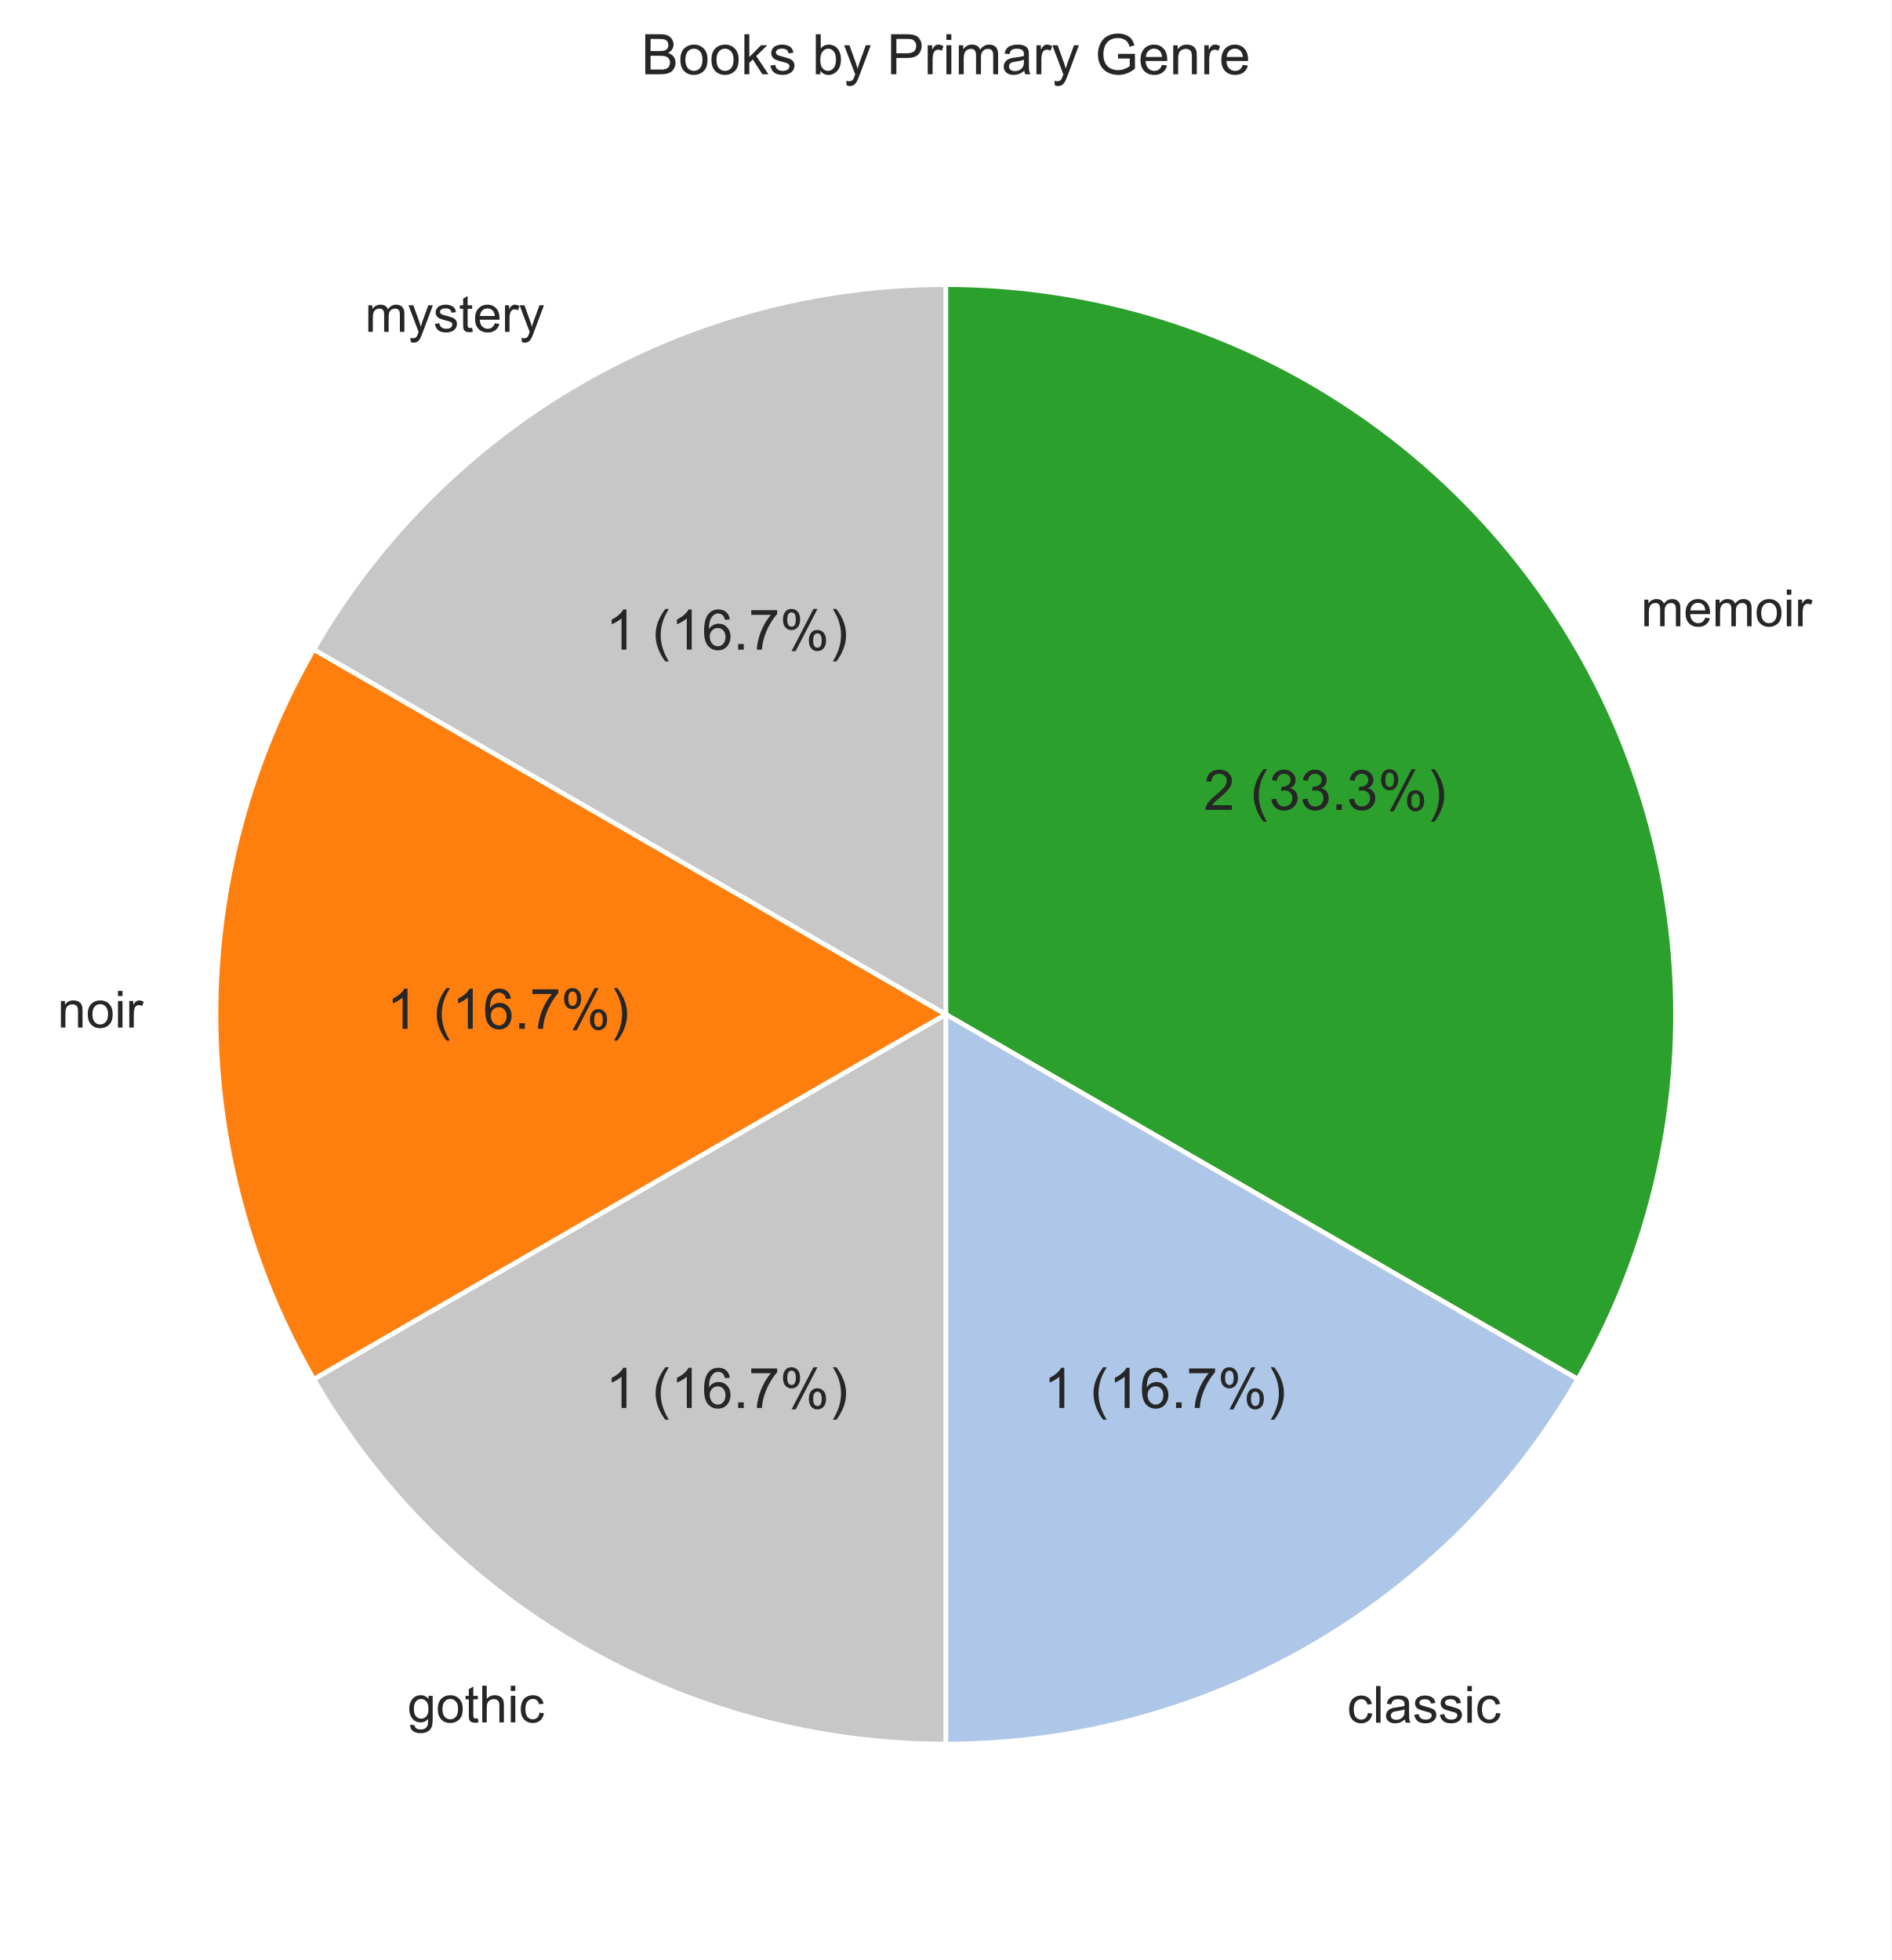
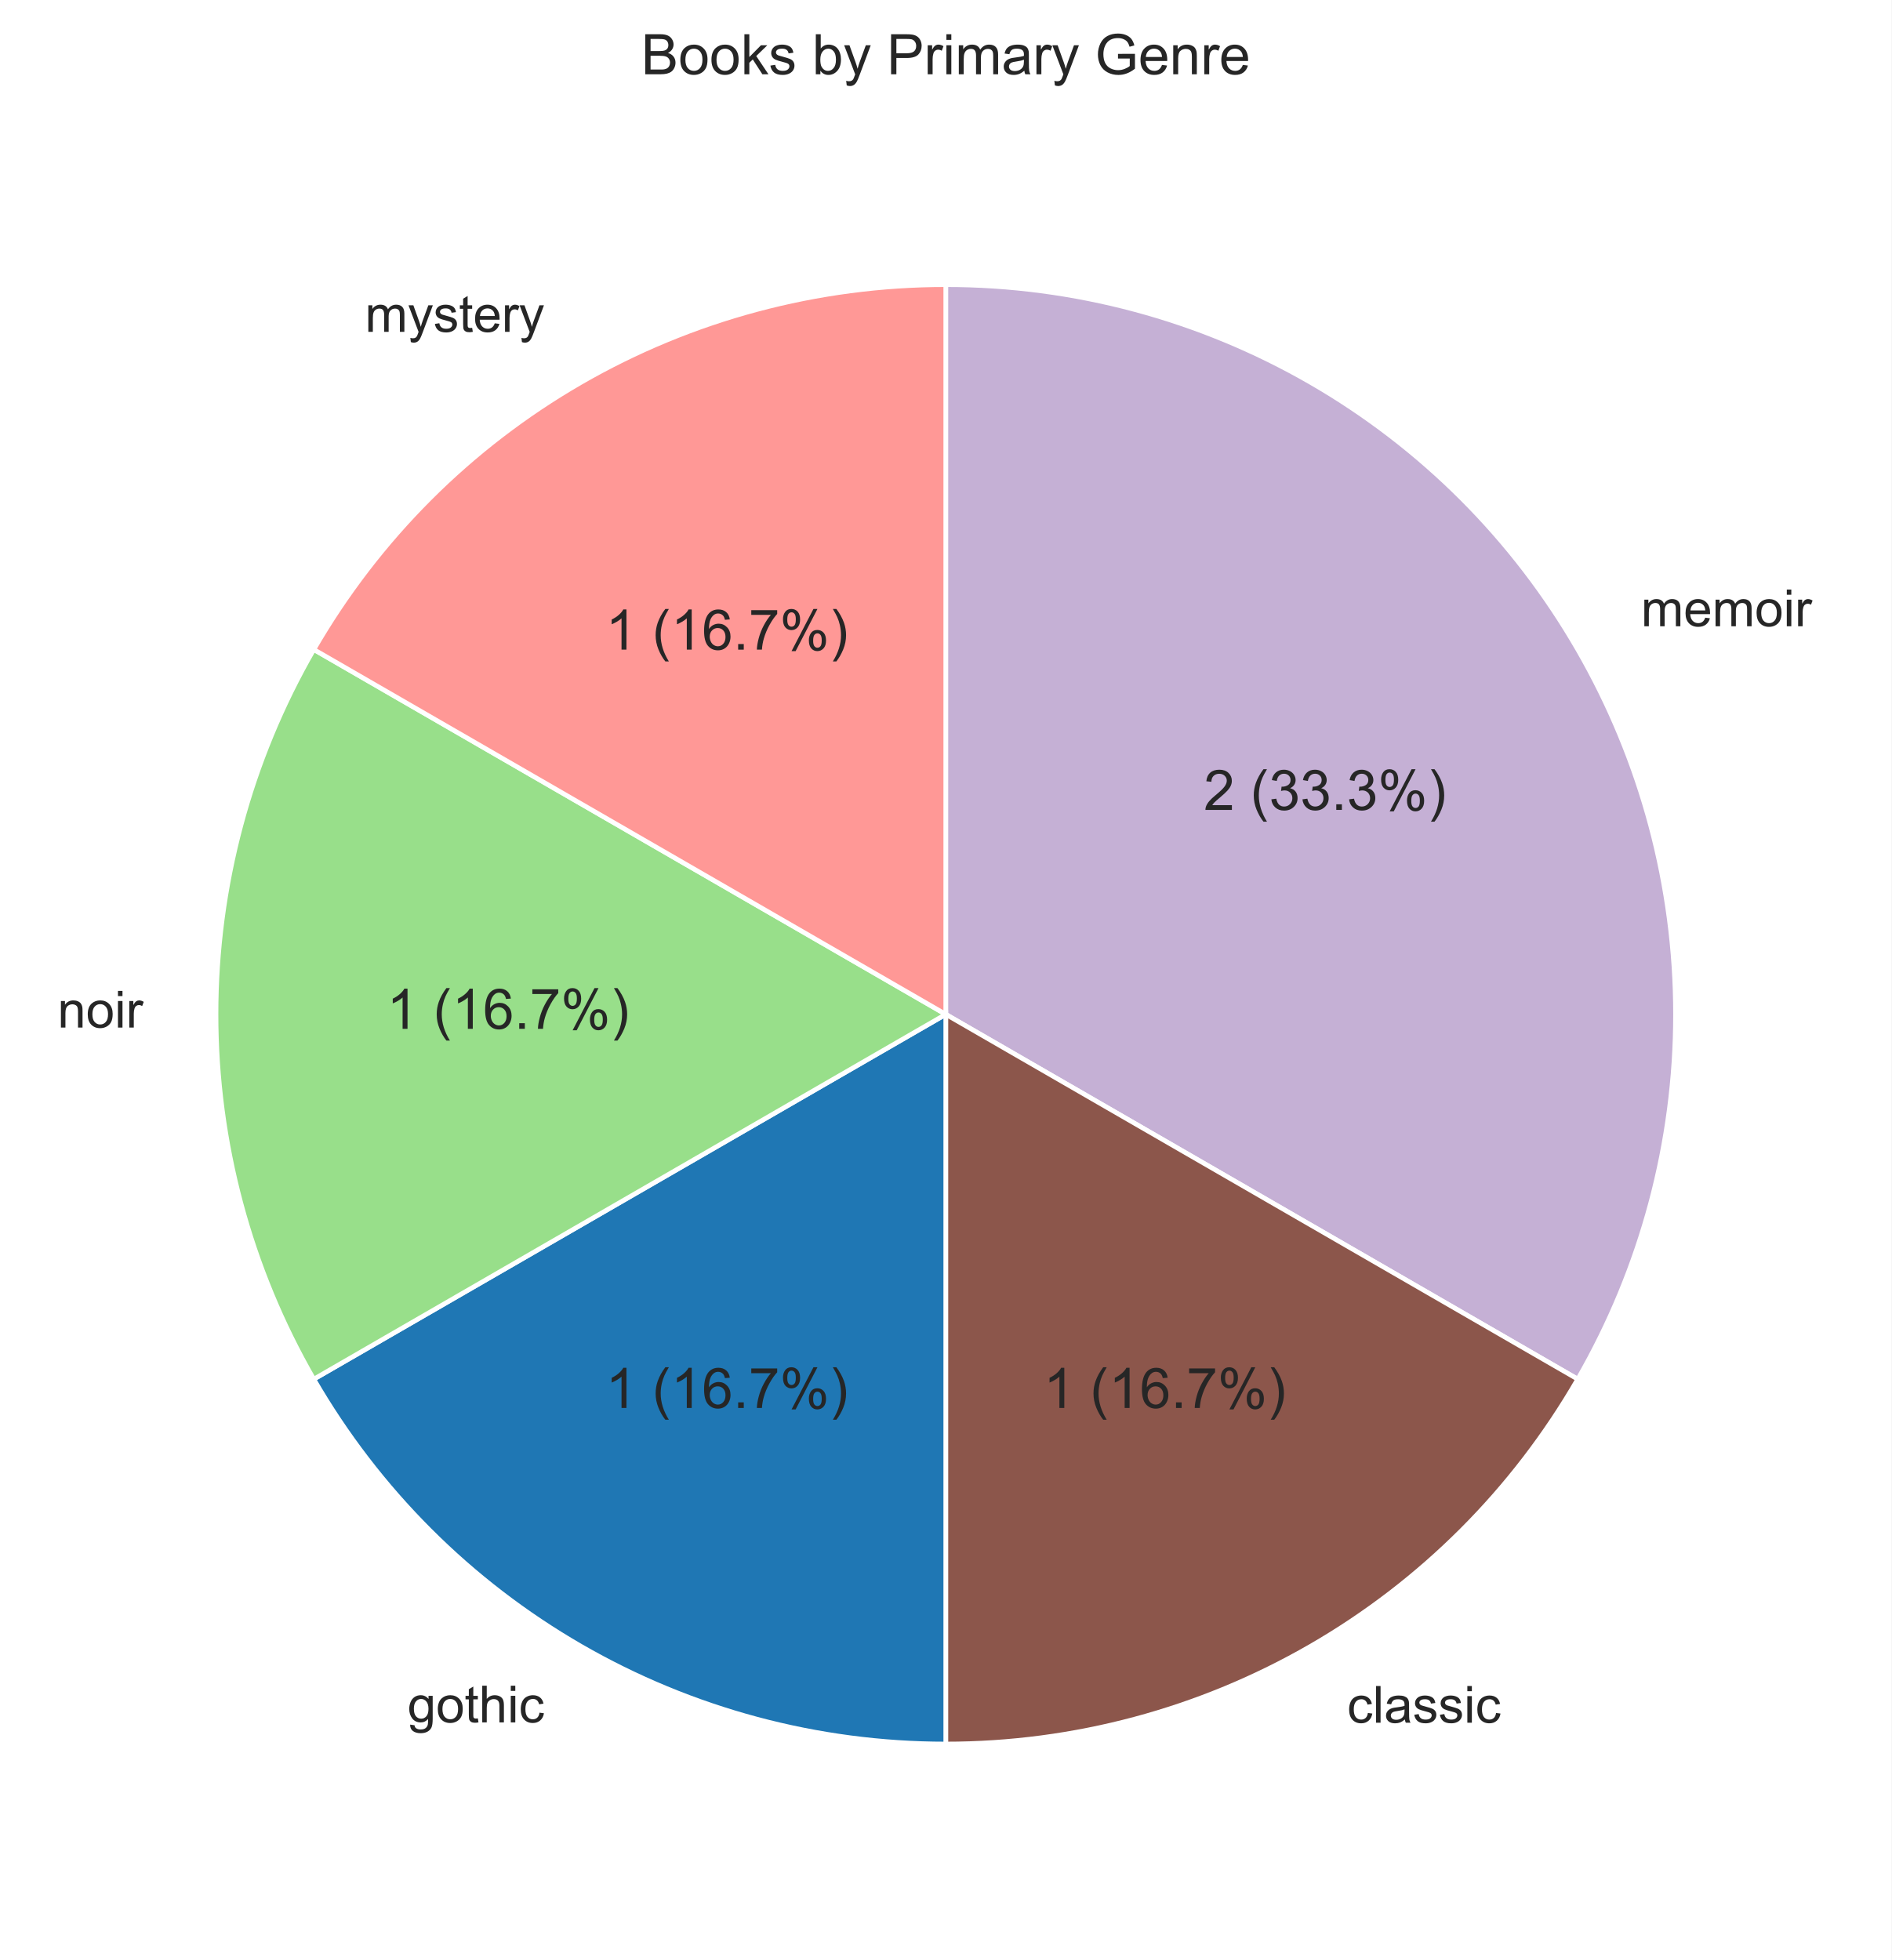
<svg xmlns="http://www.w3.org/2000/svg" xmlns:xlink="http://www.w3.org/1999/xlink" width="405.84pt" height="420.576pt" viewBox="0 0 405.84 420.576" version="1.1">
  <defs>
    <style type="text/css">*{stroke-linejoin: round; stroke-linecap: butt}</style>
  </defs>
  <g id="figure_1">
    <g id="patch_1">
      <path d="M 0 420.576  L 405.84 420.576  L 405.84 0  L 0 0  z " style="fill: #ffffff" />
    </g>
    <g id="axes_1">
      <g id="matplotlib.axis_1" />
      <g id="matplotlib.axis_2" />
      <g id="patch_2">
-         <path d="M 338.519 295.944  C 352.26 272.143 359.496 245.138 359.496 217.656  C 359.496 190.173 352.26 163.168 338.519 139.368  C 324.777 115.567 305.009 95.798 281.208 82.057  C 257.407 68.315 230.403 61.08 202.92 61.08  L 202.92 217.656  z " style="fill: #2ca02c; stroke: #ffffff; stroke-linejoin: miter" />
+         <path d="M 338.519 295.944  C 352.26 272.143 359.496 245.138 359.496 217.656  C 359.496 190.173 352.26 163.168 338.519 139.368  C 324.777 115.567 305.009 95.798 281.208 82.057  C 257.407 68.315 230.403 61.08 202.92 61.08  L 202.92 217.656  z " style="fill: #c5b0d5; stroke: #ffffff; stroke-linejoin: miter" />
      </g>
      <g id="patch_3">
-         <path d="M 202.92 374.232  C 230.403 374.232 257.407 366.996 281.208 353.254  C 305.009 339.513 324.777 319.744 338.519 295.944  L 202.92 217.656  z " style="fill: #aec7e8; stroke: #ffffff; stroke-linejoin: miter" />
+         <path d="M 202.92 374.232  C 230.403 374.232 257.407 366.996 281.208 353.254  C 305.009 339.513 324.777 319.744 338.519 295.944  L 202.92 217.656  z " style="fill: #8c564b; stroke: #ffffff; stroke-linejoin: miter" />
      </g>
      <g id="patch_4">
-         <path d="M 67.321 295.944  C 81.063 319.744 100.831 339.513 124.632 353.254  C 148.433 366.996 175.437 374.232 202.92 374.232  L 202.92 217.656  z " style="fill: #c7c7c7; stroke: #ffffff; stroke-linejoin: miter" />
+         <path d="M 67.321 295.944  C 81.063 319.744 100.831 339.513 124.632 353.254  C 148.433 366.996 175.437 374.232 202.92 374.232  L 202.92 217.656  z " style="fill: #1f77b4; stroke: #ffffff; stroke-linejoin: miter" />
      </g>
      <g id="patch_5">
-         <path d="M 67.321 139.368  C 53.58 163.168 46.344 190.173 46.344 217.656  C 46.344 245.138 53.58 272.143 67.321 295.944  L 202.92 217.656  z " style="fill: #ff7f0e; stroke: #ffffff; stroke-linejoin: miter" />
+         <path d="M 67.321 139.368  C 53.58 163.168 46.344 190.173 46.344 217.656  C 46.344 245.138 53.58 272.143 67.321 295.944  L 202.92 217.656  z " style="fill: #98df8a; stroke: #ffffff; stroke-linejoin: miter" />
      </g>
      <g id="patch_6">
-         <path d="M 202.92 61.08  C 175.437 61.08 148.433 68.315 124.632 82.057  C 100.831 95.798 81.063 115.567 67.321 139.368  L 202.92 217.656  z " style="fill: #c7c7c7; stroke: #ffffff; stroke-linejoin: miter" />
+         <path d="M 202.92 61.08  C 175.437 61.08 148.433 68.315 124.632 82.057  C 100.831 95.798 81.063 115.567 67.321 139.368  L 202.92 217.656  z " style="fill: #ff9896; stroke: #ffffff; stroke-linejoin: miter" />
      </g>
      <g id="text_1">
        <g style="fill: #262626" transform="translate(352.0787 134.3825) scale(0.11 -0.11)">
          <defs>
            <path id="ArialMT-6d" d="M 422 0  L 422 3319  L 925 3319  L 925 2853  Q 1081 3097 1340 3245  Q 1600 3394 1931 3394  Q 2300 3394 2536 3241  Q 2772 3088 2869 2813  Q 3263 3394 3894 3394  Q 4388 3394 4653 3120  Q 4919 2847 4919 2278  L 4919 0  L 4359 0  L 4359 2091  Q 4359 2428 4304 2576  Q 4250 2725 4106 2815  Q 3963 2906 3769 2906  Q 3419 2906 3187 2673  Q 2956 2441 2956 1928  L 2956 0  L 2394 0  L 2394 2156  Q 2394 2531 2256 2718  Q 2119 2906 1806 2906  Q 1569 2906 1367 2781  Q 1166 2656 1075 2415  Q 984 2175 984 1722  L 984 0  L 422 0  z " transform="scale(0.015625)" />
            <path id="ArialMT-65" d="M 2694 1069  L 3275 997  Q 3138 488 2766 206  Q 2394 -75 1816 -75  Q 1088 -75 661 373  Q 234 822 234 1631  Q 234 2469 665 2931  Q 1097 3394 1784 3394  Q 2450 3394 2872 2941  Q 3294 2488 3294 1666  Q 3294 1616 3291 1516  L 816 1516  Q 847 969 1125 678  Q 1403 388 1819 388  Q 2128 388 2347 550  Q 2566 713 2694 1069  z M 847 1978  L 2700 1978  Q 2663 2397 2488 2606  Q 2219 2931 1791 2931  Q 1403 2931 1139 2672  Q 875 2413 847 1978  z " transform="scale(0.015625)" />
            <path id="ArialMT-6f" d="M 213 1659  Q 213 2581 725 3025  Q 1153 3394 1769 3394  Q 2453 3394 2887 2945  Q 3322 2497 3322 1706  Q 3322 1066 3130 698  Q 2938 331 2570 128  Q 2203 -75 1769 -75  Q 1072 -75 642 372  Q 213 819 213 1659  z M 791 1659  Q 791 1022 1069 705  Q 1347 388 1769 388  Q 2188 388 2466 706  Q 2744 1025 2744 1678  Q 2744 2294 2464 2611  Q 2184 2928 1769 2928  Q 1347 2928 1069 2612  Q 791 2297 791 1659  z " transform="scale(0.015625)" />
            <path id="ArialMT-69" d="M 425 3934  L 425 4581  L 988 4581  L 988 3934  L 425 3934  z M 425 0  L 425 3319  L 988 3319  L 988 0  L 425 0  z " transform="scale(0.015625)" />
            <path id="ArialMT-72" d="M 416 0  L 416 3319  L 922 3319  L 922 2816  Q 1116 3169 1280 3281  Q 1444 3394 1641 3394  Q 1925 3394 2219 3213  L 2025 2691  Q 1819 2813 1613 2813  Q 1428 2813 1281 2702  Q 1134 2591 1072 2394  Q 978 2094 978 1738  L 978 0  L 416 0  z " transform="scale(0.015625)" />
          </defs>
          <use xlink:href="#ArialMT-6d" />
          <use xlink:href="#ArialMT-65" x="83.301" />
          <use xlink:href="#ArialMT-6d" x="138.916" />
          <use xlink:href="#ArialMT-6f" x="222.217" />
          <use xlink:href="#ArialMT-69" x="277.832" />
          <use xlink:href="#ArialMT-72" x="300.049" />
        </g>
      </g>
      <g id="text_2">
        <g style="fill: #262626" transform="translate(258.2683 173.7878) scale(0.12 -0.12)">
          <defs>
            <path id="ArialMT-32" d="M 3222 541  L 3222 0  L 194 0  Q 188 203 259 391  Q 375 700 629 1000  Q 884 1300 1366 1694  Q 2113 2306 2375 2664  Q 2638 3022 2638 3341  Q 2638 3675 2398 3904  Q 2159 4134 1775 4134  Q 1369 4134 1125 3890  Q 881 3647 878 3216  L 300 3275  Q 359 3922 746 4261  Q 1134 4600 1788 4600  Q 2447 4600 2831 4234  Q 3216 3869 3216 3328  Q 3216 3053 3103 2787  Q 2991 2522 2730 2228  Q 2469 1934 1863 1422  Q 1356 997 1212 845  Q 1069 694 975 541  L 3222 541  z " transform="scale(0.015625)" />
            <path id="ArialMT-20" transform="scale(0.015625)" />
            <path id="ArialMT-28" d="M 1497 -1347  Q 1031 -759 709 28  Q 388 816 388 1659  Q 388 2403 628 3084  Q 909 3875 1497 4659  L 1900 4659  Q 1522 4009 1400 3731  Q 1209 3300 1100 2831  Q 966 2247 966 1656  Q 966 153 1900 -1347  L 1497 -1347  z " transform="scale(0.015625)" />
            <path id="ArialMT-33" d="M 269 1209  L 831 1284  Q 928 806 1161 595  Q 1394 384 1728 384  Q 2125 384 2398 659  Q 2672 934 2672 1341  Q 2672 1728 2419 1979  Q 2166 2231 1775 2231  Q 1616 2231 1378 2169  L 1441 2663  Q 1497 2656 1531 2656  Q 1891 2656 2178 2843  Q 2466 3031 2466 3422  Q 2466 3731 2256 3934  Q 2047 4138 1716 4138  Q 1388 4138 1169 3931  Q 950 3725 888 3313  L 325 3413  Q 428 3978 793 4289  Q 1159 4600 1703 4600  Q 2078 4600 2393 4439  Q 2709 4278 2876 4000  Q 3044 3722 3044 3409  Q 3044 3113 2884 2869  Q 2725 2625 2413 2481  Q 2819 2388 3044 2092  Q 3269 1797 3269 1353  Q 3269 753 2831 336  Q 2394 -81 1725 -81  Q 1122 -81 723 278  Q 325 638 269 1209  z " transform="scale(0.015625)" />
            <path id="ArialMT-2e" d="M 581 0  L 581 641  L 1222 641  L 1222 0  L 581 0  z " transform="scale(0.015625)" />
            <path id="ArialMT-25" d="M 372 3481  Q 372 3972 619 4315  Q 866 4659 1334 4659  Q 1766 4659 2048 4351  Q 2331 4044 2331 3447  Q 2331 2866 2045 2552  Q 1759 2238 1341 2238  Q 925 2238 648 2547  Q 372 2856 372 3481  z M 1350 4272  Q 1141 4272 1002 4090  Q 863 3909 863 3425  Q 863 2984 1003 2804  Q 1144 2625 1350 2625  Q 1563 2625 1702 2806  Q 1841 2988 1841 3469  Q 1841 3913 1700 4092  Q 1559 4272 1350 4272  z M 1353 -169  L 3859 4659  L 4316 4659  L 1819 -169  L 1353 -169  z M 3334 1075  Q 3334 1569 3581 1911  Q 3828 2253 4300 2253  Q 4731 2253 5014 1945  Q 5297 1638 5297 1041  Q 5297 459 5011 145  Q 4725 -169 4303 -169  Q 3888 -169 3611 142  Q 3334 453 3334 1075  z M 4316 1866  Q 4103 1866 3964 1684  Q 3825 1503 3825 1019  Q 3825 581 3965 400  Q 4106 219 4313 219  Q 4528 219 4667 400  Q 4806 581 4806 1063  Q 4806 1506 4665 1686  Q 4525 1866 4316 1866  z " transform="scale(0.015625)" />
            <path id="ArialMT-29" d="M 791 -1347  L 388 -1347  Q 1322 153 1322 1656  Q 1322 2244 1188 2822  Q 1081 3291 891 3722  Q 769 4003 388 4659  L 791 4659  Q 1378 3875 1659 3084  Q 1900 2403 1900 1659  Q 1900 816 1576 28  Q 1253 -759 791 -1347  z " transform="scale(0.015625)" />
          </defs>
          <use xlink:href="#ArialMT-32" />
          <use xlink:href="#ArialMT-20" x="55.615" />
          <use xlink:href="#ArialMT-28" x="83.398" />
          <use xlink:href="#ArialMT-33" x="116.699" />
          <use xlink:href="#ArialMT-33" x="172.314" />
          <use xlink:href="#ArialMT-2e" x="227.93" />
          <use xlink:href="#ArialMT-33" x="255.713" />
          <use xlink:href="#ArialMT-25" x="311.328" />
          <use xlink:href="#ArialMT-29" x="400.244" />
        </g>
      </g>
      <g id="text_3">
        <g style="fill: #262626" transform="translate(289.0368 369.658) scale(0.11 -0.11)">
          <defs>
            <path id="ArialMT-63" d="M 2588 1216  L 3141 1144  Q 3050 572 2676 248  Q 2303 -75 1759 -75  Q 1078 -75 664 370  Q 250 816 250 1647  Q 250 2184 428 2587  Q 606 2991 970 3192  Q 1334 3394 1763 3394  Q 2303 3394 2647 3120  Q 2991 2847 3088 2344  L 2541 2259  Q 2463 2594 2264 2762  Q 2066 2931 1784 2931  Q 1359 2931 1093 2626  Q 828 2322 828 1663  Q 828 994 1084 691  Q 1341 388 1753 388  Q 2084 388 2306 591  Q 2528 794 2588 1216  z " transform="scale(0.015625)" />
            <path id="ArialMT-6c" d="M 409 0  L 409 4581  L 972 4581  L 972 0  L 409 0  z " transform="scale(0.015625)" />
            <path id="ArialMT-61" d="M 2588 409  Q 2275 144 1986 34  Q 1697 -75 1366 -75  Q 819 -75 525 192  Q 231 459 231 875  Q 231 1119 342 1320  Q 453 1522 633 1644  Q 813 1766 1038 1828  Q 1203 1872 1538 1913  Q 2219 1994 2541 2106  Q 2544 2222 2544 2253  Q 2544 2597 2384 2738  Q 2169 2928 1744 2928  Q 1347 2928 1158 2789  Q 969 2650 878 2297  L 328 2372  Q 403 2725 575 2942  Q 747 3159 1072 3276  Q 1397 3394 1825 3394  Q 2250 3394 2515 3294  Q 2781 3194 2906 3042  Q 3031 2891 3081 2659  Q 3109 2516 3109 2141  L 3109 1391  Q 3109 606 3145 398  Q 3181 191 3288 0  L 2700 0  Q 2613 175 2588 409  z M 2541 1666  Q 2234 1541 1622 1453  Q 1275 1403 1131 1340  Q 988 1278 909 1158  Q 831 1038 831 891  Q 831 666 1001 516  Q 1172 366 1500 366  Q 1825 366 2078 508  Q 2331 650 2450 897  Q 2541 1088 2541 1459  L 2541 1666  z " transform="scale(0.015625)" />
            <path id="ArialMT-73" d="M 197 991  L 753 1078  Q 800 744 1014 566  Q 1228 388 1613 388  Q 2000 388 2187 545  Q 2375 703 2375 916  Q 2375 1106 2209 1216  Q 2094 1291 1634 1406  Q 1016 1563 777 1677  Q 538 1791 414 1992  Q 291 2194 291 2438  Q 291 2659 392 2848  Q 494 3038 669 3163  Q 800 3259 1026 3326  Q 1253 3394 1513 3394  Q 1903 3394 2198 3281  Q 2494 3169 2634 2976  Q 2775 2784 2828 2463  L 2278 2388  Q 2241 2644 2061 2787  Q 1881 2931 1553 2931  Q 1166 2931 1000 2803  Q 834 2675 834 2503  Q 834 2394 903 2306  Q 972 2216 1119 2156  Q 1203 2125 1616 2013  Q 2213 1853 2448 1751  Q 2684 1650 2818 1456  Q 2953 1263 2953 975  Q 2953 694 2789 445  Q 2625 197 2315 61  Q 2006 -75 1616 -75  Q 969 -75 630 194  Q 291 463 197 991  z " transform="scale(0.015625)" />
          </defs>
          <use xlink:href="#ArialMT-63" />
          <use xlink:href="#ArialMT-6c" x="50" />
          <use xlink:href="#ArialMT-61" x="72.217" />
          <use xlink:href="#ArialMT-73" x="127.832" />
          <use xlink:href="#ArialMT-73" x="177.832" />
          <use xlink:href="#ArialMT-69" x="227.832" />
          <use xlink:href="#ArialMT-63" x="250.049" />
        </g>
      </g>
      <g id="text_4">
        <g style="fill: #262626" transform="translate(223.8819 302.1199) scale(0.12 -0.12)">
          <defs>
            <path id="ArialMT-31" d="M 2384 0  L 1822 0  L 1822 3584  Q 1619 3391 1289 3197  Q 959 3003 697 2906  L 697 3450  Q 1169 3672 1522 3987  Q 1875 4303 2022 4600  L 2384 4600  L 2384 0  z " transform="scale(0.015625)" />
            <path id="ArialMT-36" d="M 3184 3459  L 2625 3416  Q 2550 3747 2413 3897  Q 2184 4138 1850 4138  Q 1581 4138 1378 3988  Q 1113 3794 959 3422  Q 806 3050 800 2363  Q 1003 2672 1297 2822  Q 1591 2972 1913 2972  Q 2475 2972 2870 2558  Q 3266 2144 3266 1488  Q 3266 1056 3080 686  Q 2894 316 2569 119  Q 2244 -78 1831 -78  Q 1128 -78 684 439  Q 241 956 241 2144  Q 241 3472 731 4075  Q 1159 4600 1884 4600  Q 2425 4600 2770 4297  Q 3116 3994 3184 3459  z M 888 1484  Q 888 1194 1011 928  Q 1134 663 1356 523  Q 1578 384 1822 384  Q 2178 384 2434 671  Q 2691 959 2691 1453  Q 2691 1928 2437 2201  Q 2184 2475 1800 2475  Q 1419 2475 1153 2201  Q 888 1928 888 1484  z " transform="scale(0.015625)" />
            <path id="ArialMT-37" d="M 303 3981  L 303 4522  L 3269 4522  L 3269 4084  Q 2831 3619 2401 2847  Q 1972 2075 1738 1259  Q 1569 684 1522 0  L 944 0  Q 953 541 1156 1306  Q 1359 2072 1739 2783  Q 2119 3494 2547 3981  L 303 3981  z " transform="scale(0.015625)" />
          </defs>
          <use xlink:href="#ArialMT-31" />
          <use xlink:href="#ArialMT-20" x="55.615" />
          <use xlink:href="#ArialMT-28" x="83.398" />
          <use xlink:href="#ArialMT-31" x="116.699" />
          <use xlink:href="#ArialMT-36" x="172.314" />
          <use xlink:href="#ArialMT-2e" x="227.93" />
          <use xlink:href="#ArialMT-37" x="255.713" />
          <use xlink:href="#ArialMT-25" x="311.328" />
          <use xlink:href="#ArialMT-29" x="400.244" />
        </g>
      </g>
      <g id="text_5">
        <g style="fill: #262626" transform="translate(87.45209 369.5935) scale(0.11 -0.11)">
          <defs>
            <path id="ArialMT-67" d="M 319 -275  L 866 -356  Q 900 -609 1056 -725  Q 1266 -881 1628 -881  Q 2019 -881 2231 -725  Q 2444 -569 2519 -288  Q 2563 -116 2559 434  Q 2191 0 1641 0  Q 956 0 581 494  Q 206 988 206 1678  Q 206 2153 378 2554  Q 550 2956 876 3175  Q 1203 3394 1644 3394  Q 2231 3394 2613 2919  L 2613 3319  L 3131 3319  L 3131 450  Q 3131 -325 2973 -648  Q 2816 -972 2473 -1159  Q 2131 -1347 1631 -1347  Q 1038 -1347 672 -1080  Q 306 -813 319 -275  z M 784 1719  Q 784 1066 1043 766  Q 1303 466 1694 466  Q 2081 466 2343 764  Q 2606 1063 2606 1700  Q 2606 2309 2336 2618  Q 2066 2928 1684 2928  Q 1309 2928 1046 2623  Q 784 2319 784 1719  z " transform="scale(0.015625)" />
            <path id="ArialMT-74" d="M 1650 503  L 1731 6  Q 1494 -44 1306 -44  Q 1000 -44 831 53  Q 663 150 594 308  Q 525 466 525 972  L 525 2881  L 113 2881  L 113 3319  L 525 3319  L 525 4141  L 1084 4478  L 1084 3319  L 1650 3319  L 1650 2881  L 1084 2881  L 1084 941  Q 1084 700 1114 631  Q 1144 563 1211 522  Q 1278 481 1403 481  Q 1497 481 1650 503  z " transform="scale(0.015625)" />
            <path id="ArialMT-68" d="M 422 0  L 422 4581  L 984 4581  L 984 2938  Q 1378 3394 1978 3394  Q 2347 3394 2619 3248  Q 2891 3103 3008 2847  Q 3125 2591 3125 2103  L 3125 0  L 2563 0  L 2563 2103  Q 2563 2525 2380 2717  Q 2197 2909 1863 2909  Q 1613 2909 1392 2779  Q 1172 2650 1078 2428  Q 984 2206 984 1816  L 984 0  L 422 0  z " transform="scale(0.015625)" />
          </defs>
          <use xlink:href="#ArialMT-67" />
          <use xlink:href="#ArialMT-6f" x="55.615" />
          <use xlink:href="#ArialMT-74" x="111.23" />
          <use xlink:href="#ArialMT-68" x="139.014" />
          <use xlink:href="#ArialMT-69" x="194.629" />
          <use xlink:href="#ArialMT-63" x="216.846" />
        </g>
      </g>
      <g id="text_6">
        <g style="fill: #262626" transform="translate(129.9363 302.1199) scale(0.12 -0.12)">
          <use xlink:href="#ArialMT-31" />
          <use xlink:href="#ArialMT-20" x="55.615" />
          <use xlink:href="#ArialMT-28" x="83.398" />
          <use xlink:href="#ArialMT-31" x="116.699" />
          <use xlink:href="#ArialMT-36" x="172.314" />
          <use xlink:href="#ArialMT-2e" x="227.93" />
          <use xlink:href="#ArialMT-37" x="255.713" />
          <use xlink:href="#ArialMT-25" x="311.328" />
          <use xlink:href="#ArialMT-29" x="400.244" />
        </g>
      </g>
      <g id="text_7">
        <g style="fill: #262626" transform="translate(12.34562 220.4993) scale(0.11 -0.11)">
          <defs>
            <path id="ArialMT-6e" d="M 422 0  L 422 3319  L 928 3319  L 928 2847  Q 1294 3394 1984 3394  Q 2284 3394 2536 3286  Q 2788 3178 2913 3003  Q 3038 2828 3088 2588  Q 3119 2431 3119 2041  L 3119 0  L 2556 0  L 2556 2019  Q 2556 2363 2490 2533  Q 2425 2703 2258 2804  Q 2091 2906 1866 2906  Q 1506 2906 1245 2678  Q 984 2450 984 1813  L 984 0  L 422 0  z " transform="scale(0.015625)" />
          </defs>
          <use xlink:href="#ArialMT-6e" />
          <use xlink:href="#ArialMT-6f" x="55.615" />
          <use xlink:href="#ArialMT-69" x="111.23" />
          <use xlink:href="#ArialMT-72" x="133.447" />
        </g>
      </g>
      <g id="text_8">
        <g style="fill: #262626" transform="translate(82.96346 220.7606) scale(0.12 -0.12)">
          <use xlink:href="#ArialMT-31" />
          <use xlink:href="#ArialMT-20" x="55.615" />
          <use xlink:href="#ArialMT-28" x="83.398" />
          <use xlink:href="#ArialMT-31" x="116.699" />
          <use xlink:href="#ArialMT-36" x="172.314" />
          <use xlink:href="#ArialMT-2e" x="227.93" />
          <use xlink:href="#ArialMT-37" x="255.713" />
          <use xlink:href="#ArialMT-25" x="311.328" />
          <use xlink:href="#ArialMT-29" x="400.244" />
        </g>
      </g>
      <g id="text_9">
        <g style="fill: #262626" transform="translate(78.30494 71.2117) scale(0.11 -0.11)">
          <defs>
            <path id="ArialMT-79" d="M 397 -1278  L 334 -750  Q 519 -800 656 -800  Q 844 -800 956 -737  Q 1069 -675 1141 -563  Q 1194 -478 1313 -144  Q 1328 -97 1363 -6  L 103 3319  L 709 3319  L 1400 1397  Q 1534 1031 1641 628  Q 1738 1016 1872 1384  L 2581 3319  L 3144 3319  L 1881 -56  Q 1678 -603 1566 -809  Q 1416 -1088 1222 -1217  Q 1028 -1347 759 -1347  Q 597 -1347 397 -1278  z " transform="scale(0.015625)" />
          </defs>
          <use xlink:href="#ArialMT-6d" />
          <use xlink:href="#ArialMT-79" x="83.301" />
          <use xlink:href="#ArialMT-73" x="133.301" />
          <use xlink:href="#ArialMT-74" x="183.301" />
          <use xlink:href="#ArialMT-65" x="211.084" />
          <use xlink:href="#ArialMT-72" x="266.699" />
          <use xlink:href="#ArialMT-79" x="300" />
        </g>
      </g>
      <g id="text_10">
        <g style="fill: #262626" transform="translate(129.9363 139.4013) scale(0.12 -0.12)">
          <use xlink:href="#ArialMT-31" />
          <use xlink:href="#ArialMT-20" x="55.615" />
          <use xlink:href="#ArialMT-28" x="83.398" />
          <use xlink:href="#ArialMT-31" x="116.699" />
          <use xlink:href="#ArialMT-36" x="172.314" />
          <use xlink:href="#ArialMT-2e" x="227.93" />
          <use xlink:href="#ArialMT-37" x="255.713" />
          <use xlink:href="#ArialMT-25" x="311.328" />
          <use xlink:href="#ArialMT-29" x="400.244" />
        </g>
      </g>
      <g id="text_11">
        <g style="fill: #262626" transform="translate(137.5678 15.93562) scale(0.12 -0.12)">
          <defs>
            <path id="ArialMT-42" d="M 469 0  L 469 4581  L 2188 4581  Q 2713 4581 3030 4442  Q 3347 4303 3526 4014  Q 3706 3725 3706 3409  Q 3706 3116 3547 2856  Q 3388 2597 3066 2438  Q 3481 2316 3704 2022  Q 3928 1728 3928 1328  Q 3928 1006 3792 729  Q 3656 453 3456 303  Q 3256 153 2954 76  Q 2653 0 2216 0  L 469 0  z M 1075 2656  L 2066 2656  Q 2469 2656 2644 2709  Q 2875 2778 2992 2937  Q 3109 3097 3109 3338  Q 3109 3566 3000 3739  Q 2891 3913 2687 3977  Q 2484 4041 1991 4041  L 1075 4041  L 1075 2656  z M 1075 541  L 2216 541  Q 2509 541 2628 563  Q 2838 600 2978 687  Q 3119 775 3209 942  Q 3300 1109 3300 1328  Q 3300 1584 3169 1773  Q 3038 1963 2805 2039  Q 2572 2116 2134 2116  L 1075 2116  L 1075 541  z " transform="scale(0.015625)" />
            <path id="ArialMT-6b" d="M 425 0  L 425 4581  L 988 4581  L 988 1969  L 2319 3319  L 3047 3319  L 1778 2088  L 3175 0  L 2481 0  L 1384 1697  L 988 1316  L 988 0  L 425 0  z " transform="scale(0.015625)" />
            <path id="ArialMT-62" d="M 941 0  L 419 0  L 419 4581  L 981 4581  L 981 2947  Q 1338 3394 1891 3394  Q 2197 3394 2470 3270  Q 2744 3147 2920 2923  Q 3097 2700 3197 2384  Q 3297 2069 3297 1709  Q 3297 856 2875 390  Q 2453 -75 1863 -75  Q 1275 -75 941 416  L 941 0  z M 934 1684  Q 934 1088 1097 822  Q 1363 388 1816 388  Q 2184 388 2453 708  Q 2722 1028 2722 1663  Q 2722 2313 2464 2622  Q 2206 2931 1841 2931  Q 1472 2931 1203 2611  Q 934 2291 934 1684  z " transform="scale(0.015625)" />
            <path id="ArialMT-50" d="M 494 0  L 494 4581  L 2222 4581  Q 2678 4581 2919 4538  Q 3256 4481 3484 4323  Q 3713 4166 3852 3881  Q 3991 3597 3991 3256  Q 3991 2672 3619 2267  Q 3247 1863 2275 1863  L 1100 1863  L 1100 0  L 494 0  z M 1100 2403  L 2284 2403  Q 2872 2403 3119 2622  Q 3366 2841 3366 3238  Q 3366 3525 3220 3729  Q 3075 3934 2838 4000  Q 2684 4041 2272 4041  L 1100 4041  L 1100 2403  z " transform="scale(0.015625)" />
            <path id="ArialMT-47" d="M 2638 1797  L 2638 2334  L 4578 2338  L 4578 638  Q 4131 281 3656 101  Q 3181 -78 2681 -78  Q 2006 -78 1454 211  Q 903 500 622 1047  Q 341 1594 341 2269  Q 341 2938 620 3517  Q 900 4097 1425 4378  Q 1950 4659 2634 4659  Q 3131 4659 3532 4498  Q 3934 4338 4162 4050  Q 4391 3763 4509 3300  L 3963 3150  Q 3859 3500 3706 3700  Q 3553 3900 3268 4020  Q 2984 4141 2638 4141  Q 2222 4141 1919 4014  Q 1616 3888 1430 3681  Q 1244 3475 1141 3228  Q 966 2803 966 2306  Q 966 1694 1177 1281  Q 1388 869 1791 669  Q 2194 469 2647 469  Q 3041 469 3416 620  Q 3791 772 3984 944  L 3984 1797  L 2638 1797  z " transform="scale(0.015625)" />
          </defs>
          <use xlink:href="#ArialMT-42" />
          <use xlink:href="#ArialMT-6f" x="66.699" />
          <use xlink:href="#ArialMT-6f" x="122.314" />
          <use xlink:href="#ArialMT-6b" x="177.93" />
          <use xlink:href="#ArialMT-73" x="227.93" />
          <use xlink:href="#ArialMT-20" x="277.93" />
          <use xlink:href="#ArialMT-62" x="305.713" />
          <use xlink:href="#ArialMT-79" x="361.328" />
          <use xlink:href="#ArialMT-20" x="411.328" />
          <use xlink:href="#ArialMT-50" x="439.111" />
          <use xlink:href="#ArialMT-72" x="505.811" />
          <use xlink:href="#ArialMT-69" x="539.111" />
          <use xlink:href="#ArialMT-6d" x="561.328" />
          <use xlink:href="#ArialMT-61" x="644.629" />
          <use xlink:href="#ArialMT-72" x="700.244" />
          <use xlink:href="#ArialMT-79" x="733.545" />
          <use xlink:href="#ArialMT-20" x="783.545" />
          <use xlink:href="#ArialMT-47" x="811.328" />
          <use xlink:href="#ArialMT-65" x="889.111" />
          <use xlink:href="#ArialMT-6e" x="944.727" />
          <use xlink:href="#ArialMT-72" x="1000.342" />
          <use xlink:href="#ArialMT-65" x="1033.643" />
        </g>
      </g>
    </g>
  </g>
</svg>
